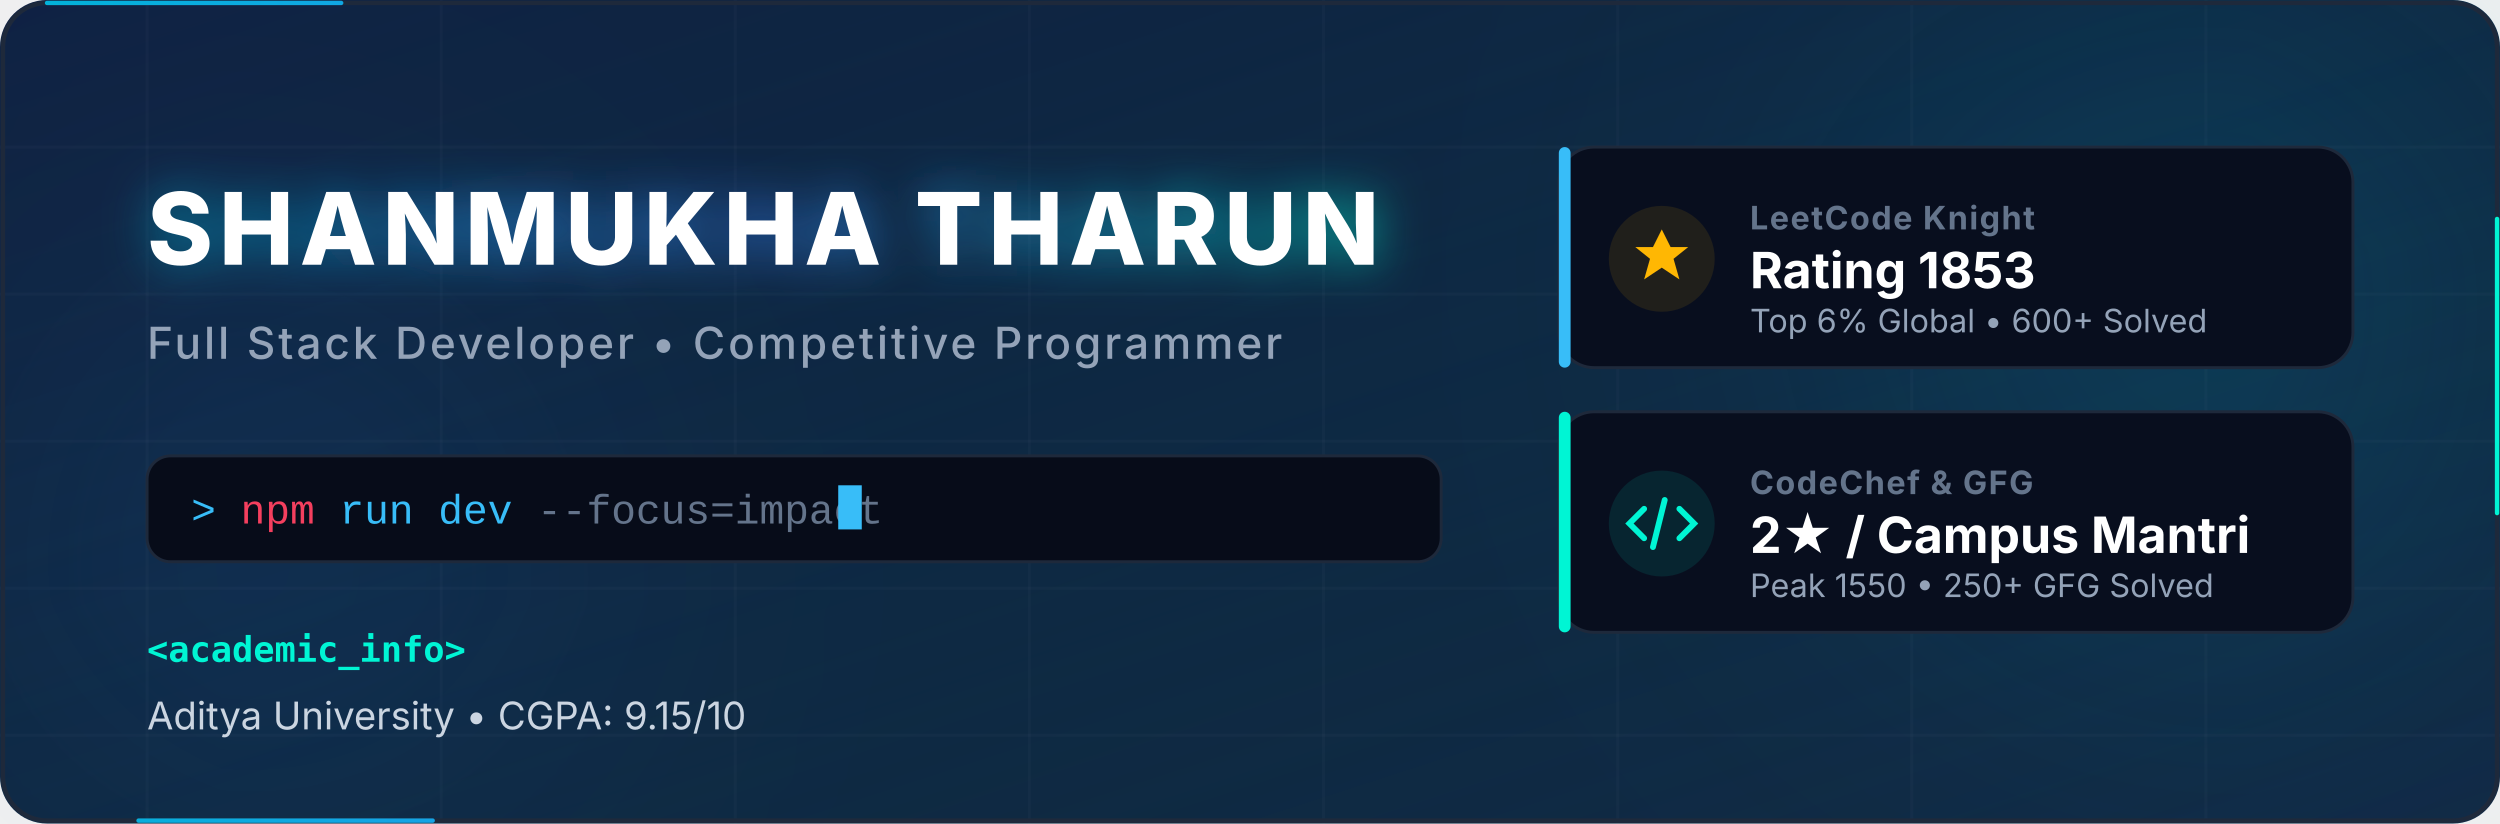
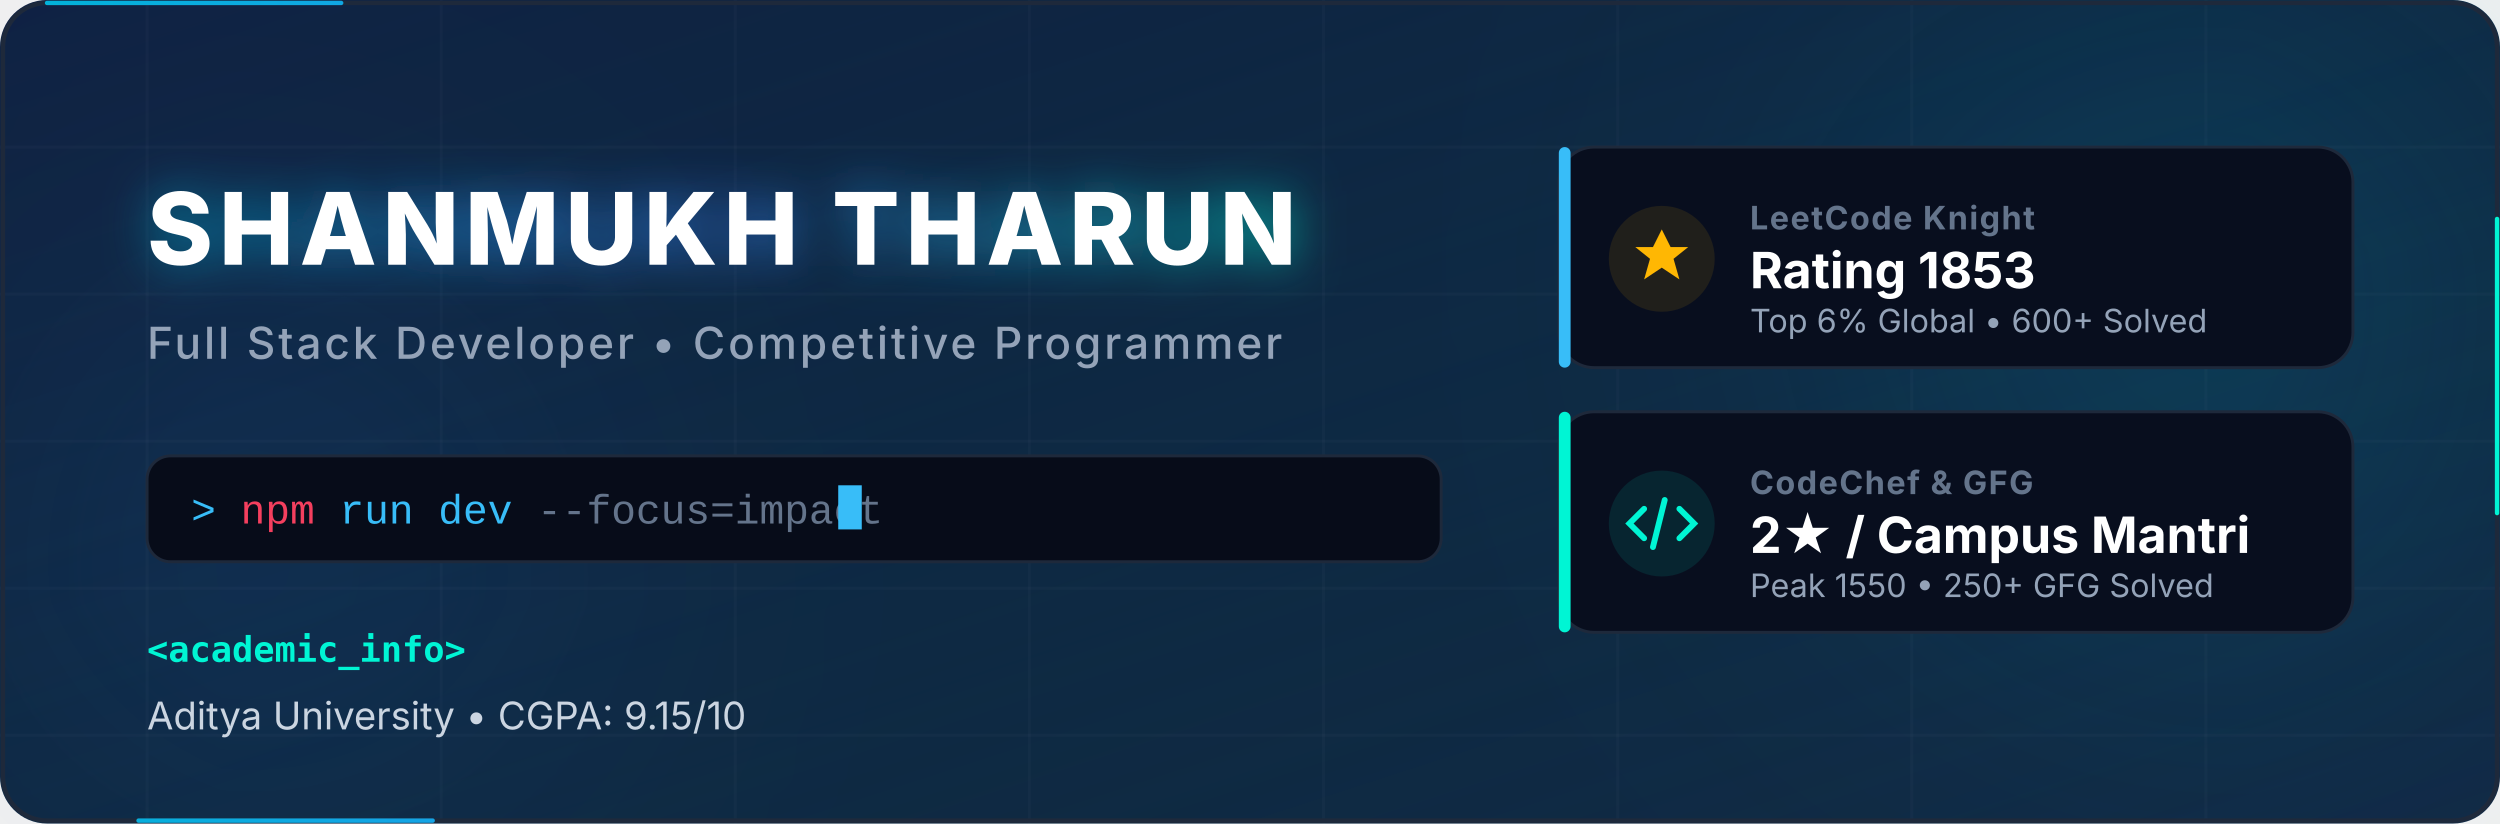
<svg xmlns="http://www.w3.org/2000/svg" viewBox="0 0 850 280" width="100%">
  <defs>
    <linearGradient id="bg" x1="0%" y1="0%" x2="100%" y2="100%">
      <stop offset="0%" stop-color="#050814" />
      <stop offset="50%" stop-color="#0b132b" />
      <stop offset="100%" stop-color="#121e3d" />
    </linearGradient>
    <linearGradient id="accent" x1="0%" y1="0%" x2="100%" y2="0%">
      <stop offset="0%" stop-color="#00b4d8" />
      <stop offset="50%" stop-color="#3a86ff" />
      <stop offset="100%" stop-color="#00f5d4" />
    </linearGradient>
    <linearGradient id="glow" x1="0%" y1="0%" x2="100%" y2="100%">
      <stop offset="0%" stop-color="#3a86ff" stop-opacity="0.2" />
      <stop offset="100%" stop-color="#00f5d4" stop-opacity="0.05" />
    </linearGradient>
    <style>
      .title { font-family: 'Outfit', 'Inter', -apple-system, BlinkMacSystemFont, sans-serif; font-weight: 800; font-size: 34px; fill: #ffffff; letter-spacing: 2px; }
      .title-glow { font-family: 'Outfit', 'Inter', -apple-system, BlinkMacSystemFont, sans-serif; font-weight: 800; font-size: 34px; fill: url(#accent); letter-spacing: 2px; filter: blur(8px); opacity: 0.6; }
      .subtitle { font-family: 'Inter', -apple-system, sans-serif; font-weight: 500; font-size: 15px; fill: #94a3b8; letter-spacing: 1px; }
      .tag { font-family: 'Fira Code', monospace; font-size: 12px; fill: #00f5d4; font-weight: bold; }
      .stat-label { font-family: 'Inter', -apple-system, sans-serif; font-size: 11px; fill: #64748b; font-weight: 700; text-transform: uppercase; letter-spacing: 0.5px; }
      .stat-val { font-family: 'Outfit', -apple-system, sans-serif; font-size: 17px; fill: #ffffff; font-weight: 700; }
      .stat-sub { font-family: 'Inter', -apple-system, sans-serif; font-size: 11px; fill: #94a3b8; }
      .typing {
        font-family: 'Fira Code', 'Courier New', monospace;
        font-size: 14px;
        fill: #38bdf8;
      }
      .cursor {
        fill: #38bdf8;
        animation: blink 0.8s infinite;
      }
      @keyframes blink { 0%, 100% { opacity: 0; } 50% { opacity: 1; } }
    </style>
  </defs>
  <rect width="850" height="280" rx="16" fill="url(#bg)" />
  <rect width="850" height="280" rx="16" fill="url(#glow)" />
  <g stroke="#ffffff" stroke-opacity="0.02" stroke-width="1">
    <line x1="50" y1="0" x2="50" y2="280" />
    <line x1="150" y1="0" x2="150" y2="280" />
    <line x1="250" y1="0" x2="250" y2="280" />
    <line x1="350" y1="0" x2="350" y2="280" />
    <line x1="450" y1="0" x2="450" y2="280" />
    <line x1="550" y1="0" x2="550" y2="280" />
    <line x1="650" y1="0" x2="650" y2="280" />
    <line x1="750" y1="0" x2="750" y2="280" />
    <line x1="0" y1="50" x2="850" y2="50" />
    <line x1="0" y1="100" x2="850" y2="100" />
    <line x1="0" y1="150" x2="850" y2="150" />
    <line x1="0" y1="200" x2="850" y2="200" />
    <line x1="0" y1="250" x2="850" y2="250" />
  </g>
  <circle cx="800" cy="60" r="140" fill="#00b4d8" filter="blur(90px)" opacity="0.25" />
  <circle cx="50" cy="220" r="110" fill="#3a86ff" filter="blur(80px)" opacity="0.15" />
  <rect x="1" y="1" width="848" height="278" rx="15" fill="none" stroke="#1e293b" stroke-width="1.5" />
  <rect x="1" y="1" width="848" height="278" rx="15" fill="none" stroke="url(#accent)" stroke-width="1.5" stroke-dasharray="100 800" stroke-linecap="round" />
  <g transform="translate(50, 60)">
-     <text x="0" y="30" class="title-glow">SHANMUKHA THARUN</text>
-     <text x="0" y="30" class="title">SHANMUKHA THARUN</text>
+     <text x="0" y="30" class="title-glow">SHANMUKH THARUN</text>
+     <text x="0" y="30" class="title">SHANMUKH THARUN</text>
    <text x="0" y="62" class="subtitle">Full Stack Developer • Competitive Programmer</text>
    <g transform="translate(0, 95)">
      <rect width="440" height="36" rx="8" fill="#070c19" stroke="#1e293b" stroke-width="1" />
      <text x="15" y="23" class="typing">&gt; <tspan fill="#f43f5e">npm</tspan> run dev <tspan fill="#64748b">--focus=impact</tspan>
      </text>
      <rect x="235" y="10" width="8" height="15" class="cursor" />
    </g>
    <g transform="translate(0, 150)">
      <text x="0" y="15" class="tag">&lt;academic_info&gt;</text>
      <text x="0" y="38" font-family="'Inter', sans-serif" font-size="13" fill="#cbd5e1">Aditya University • CGPA: 9.15/10</text>
    </g>
    <g transform="translate(480, -10)">
      <g transform="translate(0, 0)">
        <rect width="270" height="75" rx="12" fill="#080e1e" stroke="#1e293b" stroke-width="1" />
        <rect width="4" height="75" rx="2" fill="#38bdf8" />
        <circle cx="35" cy="38" r="18" fill="#ffb703" fill-opacity="0.1" />
        <path d="M35 28 L38 34 L44 34 L39 38 L41 45 L35 41 L29 45 L31 38 L26 34 L32 34 Z" fill="#ffb703" />
        <text x="65" y="28" class="stat-label">LeetCode Knight</text>
        <text x="65" y="48" class="stat-val">Rating 1853</text>
        <text x="65" y="63" class="stat-sub">Top 6% Global • 600+ Solved</text>
      </g>
      <g transform="translate(0, 90)">
        <rect width="270" height="75" rx="12" fill="#080e1e" stroke="#1e293b" stroke-width="1" />
        <rect width="4" height="75" rx="2" fill="#00f5d4" />
        <circle cx="35" cy="38" r="18" fill="#00f5d4" fill-opacity="0.1" />
        <path d="M29 33 L24 38 L29 43 M41 33 L46 38 L41 43 M36 30 L32 46" stroke="#00f5d4" stroke-width="2" stroke-linecap="round" fill="none" />
        <text x="65" y="28" class="stat-label">CodeChef &amp; GFG</text>
        <text x="65" y="48" class="stat-val">2★ / Campus Mantri</text>
        <text x="65" y="63" class="stat-sub">Peak 1550 • 250+ GFG Solved</text>
      </g>
    </g>
  </g>
</svg>
